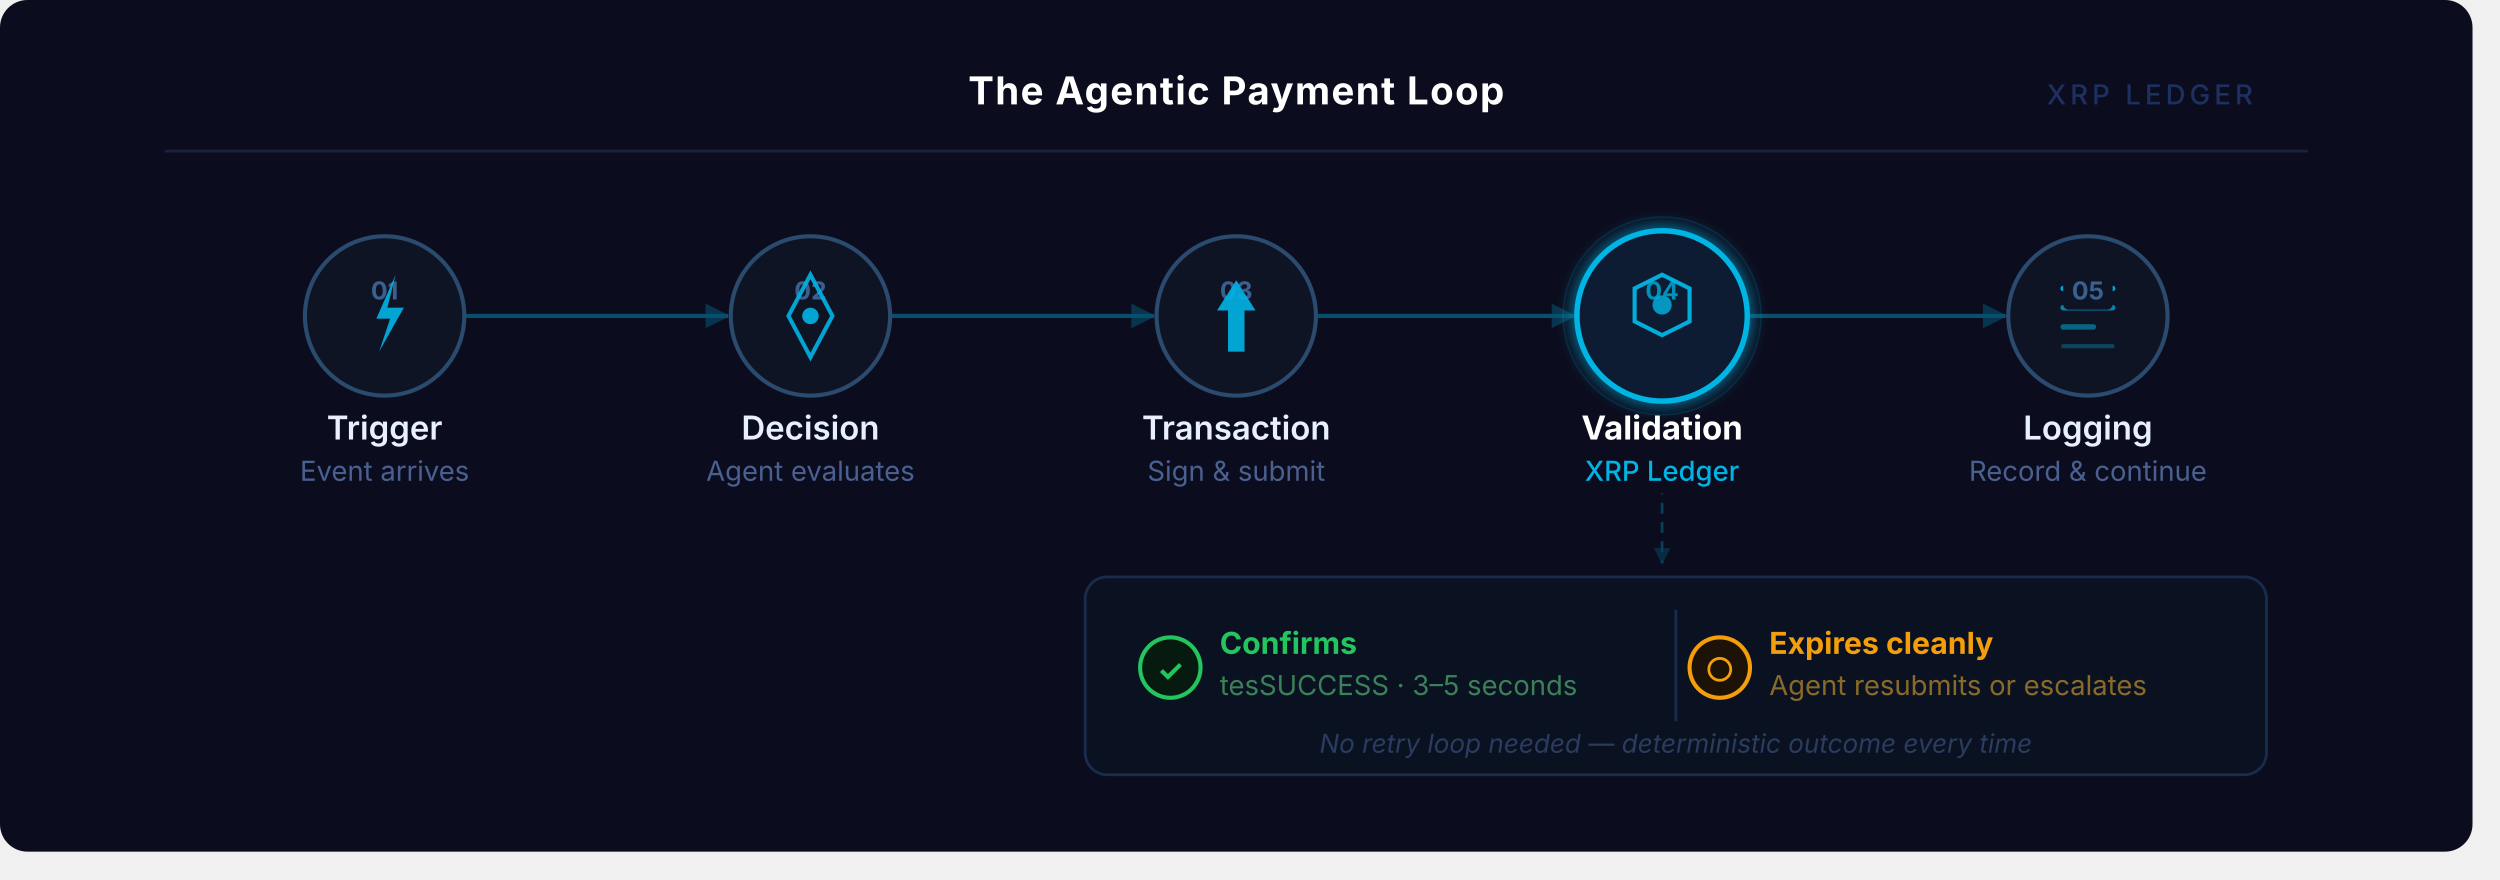
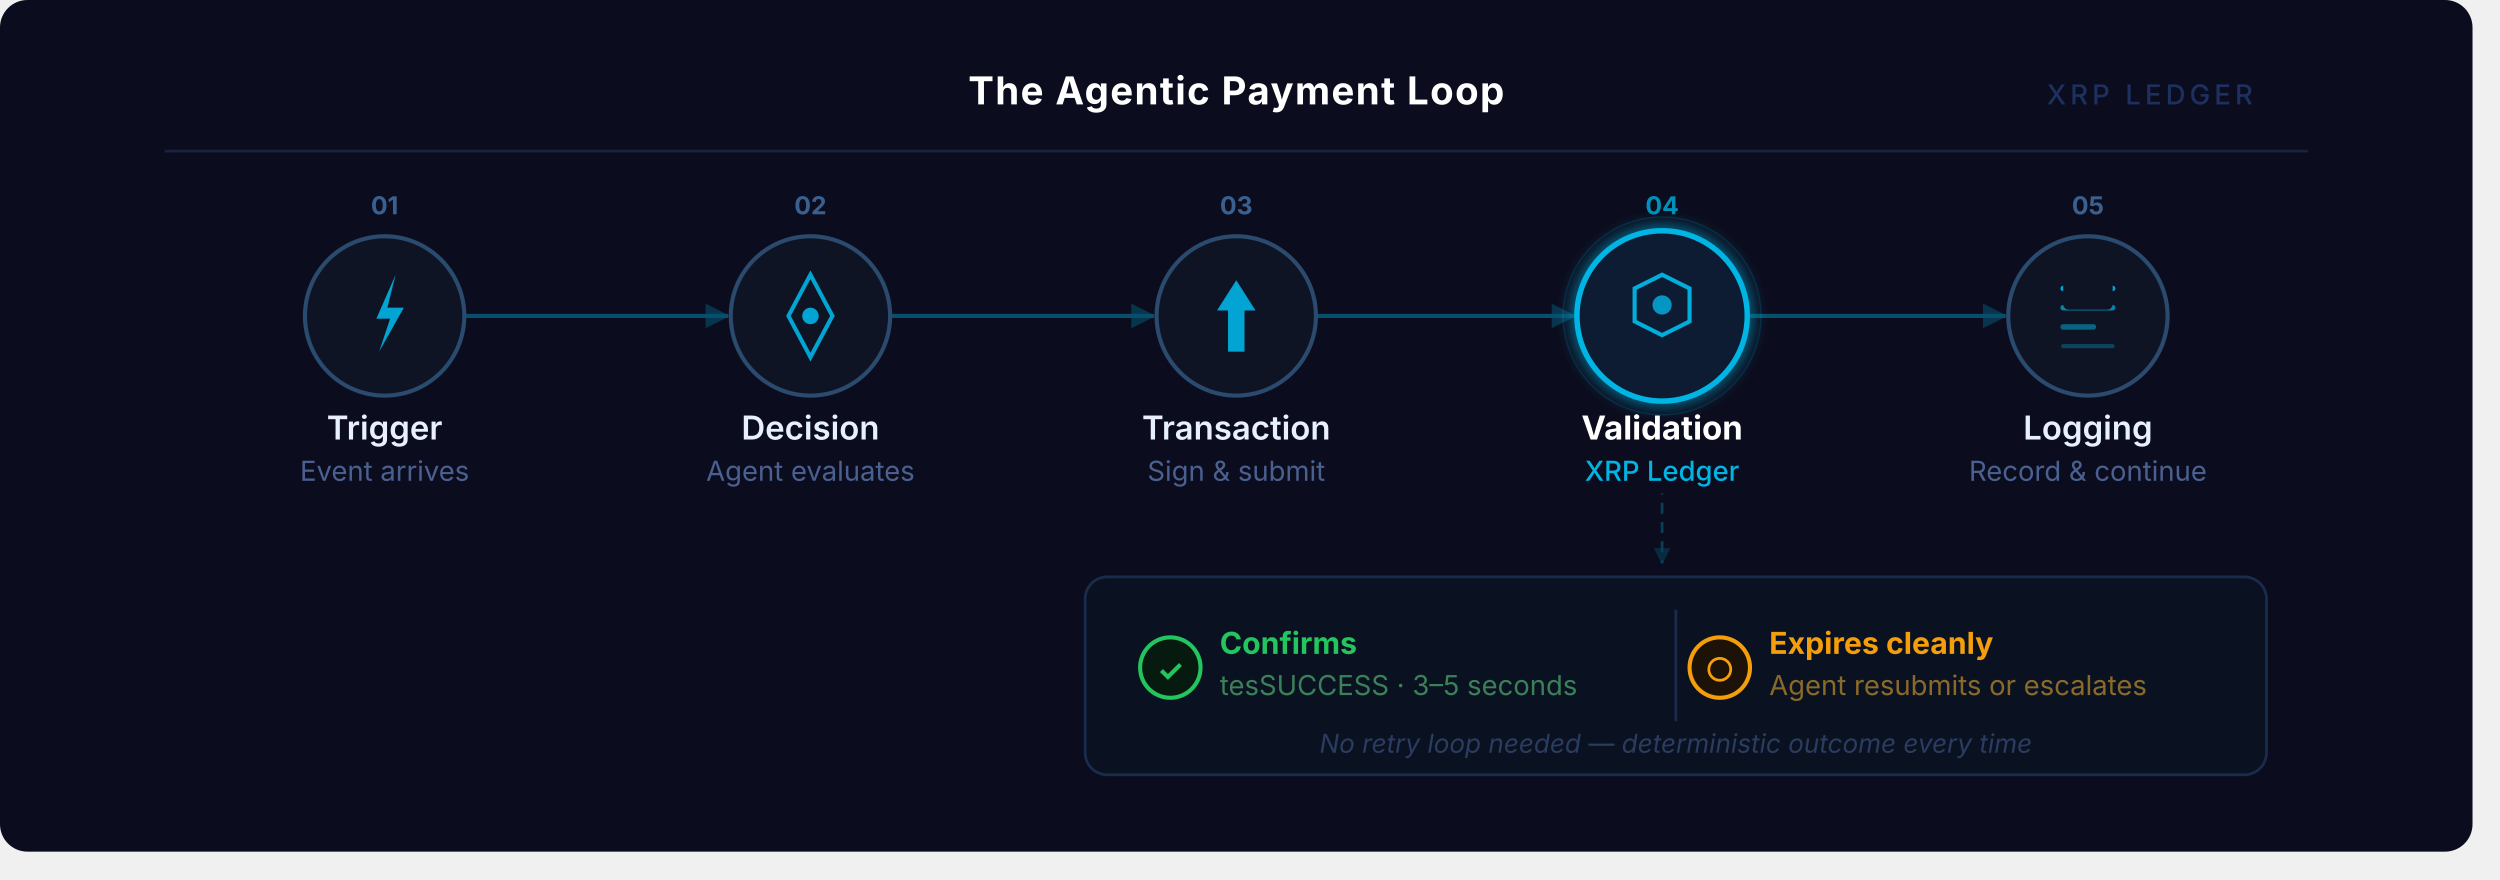
<svg xmlns="http://www.w3.org/2000/svg" viewBox="0 0 910 320" role="img" font-family="'Inter','Helvetica Neue',Arial,sans-serif" style="">
  <rect width="900" height="310" fill="#0B0D1E" rx="10" style="fill:rgb(11, 13, 30);stroke:none;color:rgb(0, 0, 0);stroke-width:1px;stroke-linecap:butt;stroke-linejoin:miter;opacity:1;font-family:Inter, &quot;Helvetica Neue&quot;, Arial, sans-serif;font-size:16px;font-weight:400;text-anchor:start;dominant-baseline:auto" />
  <line x1="60" y1="55" x2="840" y2="55" stroke="#1A2240" stroke-width="1" style="fill:rgb(0, 0, 0);stroke:rgb(26, 34, 64);color:rgb(0, 0, 0);stroke-width:1px;stroke-linecap:butt;stroke-linejoin:miter;opacity:1;font-family:Inter, &quot;Helvetica Neue&quot;, Arial, sans-serif;font-size:16px;font-weight:400;text-anchor:start;dominant-baseline:auto" />
  <text x="450" y="38" text-anchor="middle" fill="#FFFFFF" font-size="14" font-weight="700" letter-spacing="0.5" style="fill:rgb(255, 255, 255);stroke:none;color:rgb(0, 0, 0);stroke-width:1px;stroke-linecap:butt;stroke-linejoin:miter;opacity:1;font-family:Inter, &quot;Helvetica Neue&quot;, Arial, sans-serif;font-size:14px;font-weight:700;text-anchor:middle;dominant-baseline:auto">The Agentic Payment Loop</text>
  <text x="820" y="38" text-anchor="end" fill="#1D3060" font-size="10" font-weight="500" letter-spacing="1.5" style="fill:rgb(29, 48, 96);stroke:none;color:rgb(0, 0, 0);stroke-width:1px;stroke-linecap:butt;stroke-linejoin:miter;opacity:1;font-family:Inter, &quot;Helvetica Neue&quot;, Arial, sans-serif;font-size:10px;font-weight:500;text-anchor:end;dominant-baseline:auto">XRP LEDGER</text>
  <defs>
    <marker id="ah" markerWidth="7" markerHeight="7" refX="5.5" refY="3.5" orient="auto">
      <polygon points="0 0.5, 6 3.5, 0 6.5" fill="#00B4E4" opacity="0.6" />
    </marker>
    <filter id="glow" x="-40%" y="-40%" width="180%" height="180%">
      <feGaussianBlur stdDeviation="3" result="blur" />
      <feMerge>
        <feMergeNode in="blur" />
        <feMergeNode in="SourceGraphic" />
      </feMerge>
    </filter>
    <mask id="imagine-text-gaps-8e1g16" maskUnits="userSpaceOnUse">
      <rect x="0" y="0" width="910" height="320" fill="white" />
      <rect x="349.939" y="22.238" width="200.123" height="21.203" fill="black" rx="2" />
      <rect x="737.831" y="26.538" width="86.169" height="16.042" fill="black" rx="2" />
      <rect x="130.994" y="98.398" width="18.013" height="14.322" fill="black" rx="2" />
      <rect x="115.894" y="145.958" width="48.212" height="18.623" fill="black" rx="2" />
      <rect x="107.219" y="163.538" width="65.563" height="15.182" fill="black" rx="2" />
      <rect x="285.994" y="98.398" width="18.013" height="14.322" fill="black" rx="2" />
      <rect x="266.123" y="145.958" width="57.754" height="18.623" fill="black" rx="2" />
      <rect x="255.21" y="163.538" width="79.52" height="15.551" fill="black" rx="2" />
      <rect x="440.994" y="98.398" width="18.013" height="14.322" fill="black" rx="2" />
      <rect x="412.555" y="145.958" width="74.89" height="18.623" fill="black" rx="2" />
      <rect x="414.887" y="163.538" width="70.227" height="15.551" fill="black" rx="2" />
      <rect x="595.994" y="98.398" width="18.013" height="14.322" fill="black" rx="2" />
      <rect x="572.927" y="145.958" width="64.061" height="18.623" fill="black" rx="2" />
      <rect x="573.284" y="163.538" width="63.502" height="16.042" fill="black" rx="2" />
      <rect x="417.793" y="235.678" width="17.442" height="16.902" fill="black" rx="2" />
      <rect x="440" y="225.678" width="56.249" height="16.902" fill="black" rx="2" />
      <rect x="440" y="241.538" width="133.878" height="15.182" fill="black" rx="2" />
      <rect x="618.371" y="234.818" width="15.258" height="17.762" fill="black" rx="2" />
      <rect x="640" y="225.678" width="86.818" height="16.902" fill="black" rx="2" />
      <rect x="639.94" y="241.538" width="137.835" height="15.551" fill="black" rx="2" />
      <rect x="483.596" y="262.538" width="252.807" height="15.446" fill="black" rx="2" />
      <rect x="750.994" y="98.398" width="18.013" height="14.322" fill="black" rx="2" />
      <rect x="732.668" y="145.958" width="54.663" height="18.623" fill="black" rx="2" />
      <rect x="714.619" y="163.538" width="90.763" height="15.182" fill="black" rx="2" />
    </mask>
  </defs>
  <line x1="169" y1="115" x2="265" y2="115" stroke="#00B4E4" stroke-width="1.5" opacity="0.4" marker-end="url(#ah)" style="fill:rgb(0, 0, 0);stroke:rgb(0, 180, 228);color:rgb(0, 0, 0);stroke-width:1.5px;stroke-linecap:butt;stroke-linejoin:miter;opacity:0.4;font-family:Inter, &quot;Helvetica Neue&quot;, Arial, sans-serif;font-size:16px;font-weight:400;text-anchor:start;dominant-baseline:auto" />
  <line x1="324" y1="115" x2="420" y2="115" stroke="#00B4E4" stroke-width="1.5" opacity="0.4" marker-end="url(#ah)" style="fill:rgb(0, 0, 0);stroke:rgb(0, 180, 228);color:rgb(0, 0, 0);stroke-width:1.5px;stroke-linecap:butt;stroke-linejoin:miter;opacity:0.4;font-family:Inter, &quot;Helvetica Neue&quot;, Arial, sans-serif;font-size:16px;font-weight:400;text-anchor:start;dominant-baseline:auto" />
  <line x1="479" y1="115" x2="573" y2="115" stroke="#00B4E4" stroke-width="1.5" opacity="0.4" marker-end="url(#ah)" style="fill:rgb(0, 0, 0);stroke:rgb(0, 180, 228);color:rgb(0, 0, 0);stroke-width:1.5px;stroke-linecap:butt;stroke-linejoin:miter;opacity:0.4;font-family:Inter, &quot;Helvetica Neue&quot;, Arial, sans-serif;font-size:16px;font-weight:400;text-anchor:start;dominant-baseline:auto" />
  <line x1="637" y1="115" x2="730" y2="115" stroke="#00B4E4" stroke-width="1.5" opacity="0.4" marker-end="url(#ah)" style="fill:rgb(0, 0, 0);stroke:rgb(0, 180, 228);color:rgb(0, 0, 0);stroke-width:1.5px;stroke-linecap:butt;stroke-linejoin:miter;opacity:0.4;font-family:Inter, &quot;Helvetica Neue&quot;, Arial, sans-serif;font-size:16px;font-weight:400;text-anchor:start;dominant-baseline:auto" />
  <circle cx="140" cy="115" r="29" fill="#0F1425" stroke="#2A4A6E" stroke-width="1.5" style="fill:rgb(15, 20, 37);stroke:rgb(42, 74, 110);color:rgb(0, 0, 0);stroke-width:1.5px;stroke-linecap:butt;stroke-linejoin:miter;opacity:1;font-family:Inter, &quot;Helvetica Neue&quot;, Arial, sans-serif;font-size:16px;font-weight:400;text-anchor:start;dominant-baseline:auto" />
-   <text x="140" y="109" text-anchor="middle" fill="#3A6090" font-size="9" font-weight="700" style="fill:rgb(58, 96, 144);stroke:none;color:rgb(0, 0, 0);stroke-width:1px;stroke-linecap:butt;stroke-linejoin:miter;opacity:1;font-family:Inter, &quot;Helvetica Neue&quot;, Arial, sans-serif;font-size:9px;font-weight:700;text-anchor:middle;dominant-baseline:auto">01</text>
+   <text x="140" y="78" text-anchor="middle" fill="#3A6090" font-size="9" font-weight="700" style="fill:rgb(58, 96, 144);stroke:none;color:rgb(0, 0, 0);stroke-width:1px;stroke-linecap:butt;stroke-linejoin:miter;opacity:1;font-family:Inter, &quot;Helvetica Neue&quot;, Arial, sans-serif;font-size:9px;font-weight:700;text-anchor:middle;dominant-baseline:auto">01</text>
  <path d="M144,100 L137,116 L142,116 L138,128 L147,112 L141,112 Z" fill="#00B4E4" opacity="0.9" style="fill:rgb(0, 180, 228);stroke:none;color:rgb(0, 0, 0);stroke-width:1px;stroke-linecap:butt;stroke-linejoin:miter;opacity:0.9;font-family:Inter, &quot;Helvetica Neue&quot;, Arial, sans-serif;font-size:16px;font-weight:400;text-anchor:start;dominant-baseline:auto" />
  <text x="140" y="160" text-anchor="middle" fill="#E8F0FF" font-size="12" font-weight="600" style="fill:rgb(232, 240, 255);stroke:none;color:rgb(0, 0, 0);stroke-width:1px;stroke-linecap:butt;stroke-linejoin:miter;opacity:1;font-family:Inter, &quot;Helvetica Neue&quot;, Arial, sans-serif;font-size:12px;font-weight:600;text-anchor:middle;dominant-baseline:auto">Trigger</text>
  <text x="140" y="175" text-anchor="middle" fill="#4A6090" font-size="10" style="fill:rgb(74, 96, 144);stroke:none;color:rgb(0, 0, 0);stroke-width:1px;stroke-linecap:butt;stroke-linejoin:miter;opacity:1;font-family:Inter, &quot;Helvetica Neue&quot;, Arial, sans-serif;font-size:10px;font-weight:400;text-anchor:middle;dominant-baseline:auto">Event arrives</text>
  <circle cx="295" cy="115" r="29" fill="#0F1425" stroke="#2A4A6E" stroke-width="1.5" style="fill:rgb(15, 20, 37);stroke:rgb(42, 74, 110);color:rgb(0, 0, 0);stroke-width:1.5px;stroke-linecap:butt;stroke-linejoin:miter;opacity:1;font-family:Inter, &quot;Helvetica Neue&quot;, Arial, sans-serif;font-size:16px;font-weight:400;text-anchor:start;dominant-baseline:auto" />
-   <text x="295" y="109" text-anchor="middle" fill="#3A6090" font-size="9" font-weight="700" style="fill:rgb(58, 96, 144);stroke:none;color:rgb(0, 0, 0);stroke-width:1px;stroke-linecap:butt;stroke-linejoin:miter;opacity:1;font-family:Inter, &quot;Helvetica Neue&quot;, Arial, sans-serif;font-size:9px;font-weight:700;text-anchor:middle;dominant-baseline:auto">02</text>
+   <text x="295" y="78" text-anchor="middle" fill="#3A6090" font-size="9" font-weight="700" style="fill:rgb(58, 96, 144);stroke:none;color:rgb(0, 0, 0);stroke-width:1px;stroke-linecap:butt;stroke-linejoin:miter;opacity:1;font-family:Inter, &quot;Helvetica Neue&quot;, Arial, sans-serif;font-size:9px;font-weight:700;text-anchor:middle;dominant-baseline:auto">02</text>
  <polygon points="295,100 303,115 295,130 287,115" fill="none" stroke="#00B4E4" stroke-width="1.5" opacity="0.9" style="fill:none;stroke:rgb(0, 180, 228);color:rgb(0, 0, 0);stroke-width:1.5px;stroke-linecap:butt;stroke-linejoin:miter;opacity:0.9;font-family:Inter, &quot;Helvetica Neue&quot;, Arial, sans-serif;font-size:16px;font-weight:400;text-anchor:start;dominant-baseline:auto" />
  <circle cx="295" cy="115" r="3" fill="#00B4E4" opacity="0.9" style="fill:rgb(0, 180, 228);stroke:none;color:rgb(0, 0, 0);stroke-width:1px;stroke-linecap:butt;stroke-linejoin:miter;opacity:0.9;font-family:Inter, &quot;Helvetica Neue&quot;, Arial, sans-serif;font-size:16px;font-weight:400;text-anchor:start;dominant-baseline:auto" />
  <text x="295" y="160" text-anchor="middle" fill="#E8F0FF" font-size="12" font-weight="600" style="fill:rgb(232, 240, 255);stroke:none;color:rgb(0, 0, 0);stroke-width:1px;stroke-linecap:butt;stroke-linejoin:miter;opacity:1;font-family:Inter, &quot;Helvetica Neue&quot;, Arial, sans-serif;font-size:12px;font-weight:600;text-anchor:middle;dominant-baseline:auto">Decision</text>
  <text x="295" y="175" text-anchor="middle" fill="#4A6090" font-size="10" style="fill:rgb(74, 96, 144);stroke:none;color:rgb(0, 0, 0);stroke-width:1px;stroke-linecap:butt;stroke-linejoin:miter;opacity:1;font-family:Inter, &quot;Helvetica Neue&quot;, Arial, sans-serif;font-size:10px;font-weight:400;text-anchor:middle;dominant-baseline:auto">Agent evaluates</text>
  <circle cx="450" cy="115" r="29" fill="#0F1425" stroke="#2A4A6E" stroke-width="1.5" style="fill:rgb(15, 20, 37);stroke:rgb(42, 74, 110);color:rgb(0, 0, 0);stroke-width:1.5px;stroke-linecap:butt;stroke-linejoin:miter;opacity:1;font-family:Inter, &quot;Helvetica Neue&quot;, Arial, sans-serif;font-size:16px;font-weight:400;text-anchor:start;dominant-baseline:auto" />
-   <text x="450" y="109" text-anchor="middle" fill="#3A6090" font-size="9" font-weight="700" style="fill:rgb(58, 96, 144);stroke:none;color:rgb(0, 0, 0);stroke-width:1px;stroke-linecap:butt;stroke-linejoin:miter;opacity:1;font-family:Inter, &quot;Helvetica Neue&quot;, Arial, sans-serif;font-size:9px;font-weight:700;text-anchor:middle;dominant-baseline:auto">03</text>
+   <text x="450" y="78" text-anchor="middle" fill="#3A6090" font-size="9" font-weight="700" style="fill:rgb(58, 96, 144);stroke:none;color:rgb(0, 0, 0);stroke-width:1px;stroke-linecap:butt;stroke-linejoin:miter;opacity:1;font-family:Inter, &quot;Helvetica Neue&quot;, Arial, sans-serif;font-size:9px;font-weight:700;text-anchor:middle;dominant-baseline:auto">03</text>
  <path d="M450,102 L443,113 L447,113 L447,128 L453,128 L453,113 L457,113 Z" fill="#00B4E4" opacity="0.9" style="fill:rgb(0, 180, 228);stroke:none;color:rgb(0, 0, 0);stroke-width:1px;stroke-linecap:butt;stroke-linejoin:miter;opacity:0.9;font-family:Inter, &quot;Helvetica Neue&quot;, Arial, sans-serif;font-size:16px;font-weight:400;text-anchor:start;dominant-baseline:auto" />
  <text x="450" y="160" text-anchor="middle" fill="#E8F0FF" font-size="12" font-weight="600" style="fill:rgb(232, 240, 255);stroke:none;color:rgb(0, 0, 0);stroke-width:1px;stroke-linecap:butt;stroke-linejoin:miter;opacity:1;font-family:Inter, &quot;Helvetica Neue&quot;, Arial, sans-serif;font-size:12px;font-weight:600;text-anchor:middle;dominant-baseline:auto">Transaction</text>
  <text x="450" y="175" text-anchor="middle" fill="#4A6090" font-size="10" style="fill:rgb(74, 96, 144);stroke:none;color:rgb(0, 0, 0);stroke-width:1px;stroke-linecap:butt;stroke-linejoin:miter;opacity:1;font-family:Inter, &quot;Helvetica Neue&quot;, Arial, sans-serif;font-size:10px;font-weight:400;text-anchor:middle;dominant-baseline:auto">Sign &amp; submit</text>
  <circle cx="605" cy="115" r="36" fill="none" stroke="#00B4E4" stroke-width="0.5" opacity="0.15" style="fill:none;stroke:rgb(0, 180, 228);color:rgb(0, 0, 0);stroke-width:0.5px;stroke-linecap:butt;stroke-linejoin:miter;opacity:0.15;font-family:Inter, &quot;Helvetica Neue&quot;, Arial, sans-serif;font-size:16px;font-weight:400;text-anchor:start;dominant-baseline:auto" />
  <circle cx="605" cy="115" r="31" fill="#091C30" stroke="#00B4E4" stroke-width="2" filter="url(#glow)" style="fill:rgb(9, 28, 48);stroke:rgb(0, 180, 228);color:rgb(0, 0, 0);stroke-width:2px;stroke-linecap:butt;stroke-linejoin:miter;opacity:1;font-family:Inter, &quot;Helvetica Neue&quot;, Arial, sans-serif;font-size:16px;font-weight:400;text-anchor:start;dominant-baseline:auto" />
-   <text x="605" y="109" text-anchor="middle" fill="#0090B8" font-size="9" font-weight="700" style="fill:rgb(0, 144, 184);stroke:none;color:rgb(0, 0, 0);stroke-width:1px;stroke-linecap:butt;stroke-linejoin:miter;opacity:1;font-family:Inter, &quot;Helvetica Neue&quot;, Arial, sans-serif;font-size:9px;font-weight:700;text-anchor:middle;dominant-baseline:auto">04</text>
+   <text x="605" y="78" text-anchor="middle" fill="#0090B8" font-size="9" font-weight="700" style="fill:rgb(0, 144, 184);stroke:none;color:rgb(0, 0, 0);stroke-width:1px;stroke-linecap:butt;stroke-linejoin:miter;opacity:1;font-family:Inter, &quot;Helvetica Neue&quot;, Arial, sans-serif;font-size:9px;font-weight:700;text-anchor:middle;dominant-baseline:auto">04</text>
  <polygon points="605,100 615,105 615,117 605,122 595,117 595,105" fill="none" stroke="#00B4E4" stroke-width="1.5" opacity="0.95" style="fill:none;stroke:rgb(0, 180, 228);color:rgb(0, 0, 0);stroke-width:1.5px;stroke-linecap:butt;stroke-linejoin:miter;opacity:0.95;font-family:Inter, &quot;Helvetica Neue&quot;, Arial, sans-serif;font-size:16px;font-weight:400;text-anchor:start;dominant-baseline:auto" />
  <circle cx="605" cy="111" r="3.5" fill="#00B4E4" opacity="0.8" style="fill:rgb(0, 180, 228);stroke:none;color:rgb(0, 0, 0);stroke-width:1px;stroke-linecap:butt;stroke-linejoin:miter;opacity:0.8;font-family:Inter, &quot;Helvetica Neue&quot;, Arial, sans-serif;font-size:16px;font-weight:400;text-anchor:start;dominant-baseline:auto" />
  <text x="605" y="160" text-anchor="middle" fill="#FFFFFF" font-size="12" font-weight="700" style="fill:rgb(255, 255, 255);stroke:none;color:rgb(0, 0, 0);stroke-width:1px;stroke-linecap:butt;stroke-linejoin:miter;opacity:1;font-family:Inter, &quot;Helvetica Neue&quot;, Arial, sans-serif;font-size:12px;font-weight:700;text-anchor:middle;dominant-baseline:auto">Validation</text>
  <text x="605" y="175" text-anchor="middle" fill="#00B4E4" font-size="10" font-weight="500" style="fill:rgb(0, 180, 228);stroke:none;color:rgb(0, 0, 0);stroke-width:1px;stroke-linecap:butt;stroke-linejoin:miter;opacity:1;font-family:Inter, &quot;Helvetica Neue&quot;, Arial, sans-serif;font-size:10px;font-weight:500;text-anchor:middle;dominant-baseline:auto">XRP Ledger</text>
  <line x1="605" y1="148" x2="605" y2="205" stroke="#00B4E4" stroke-width="1" stroke-dasharray="4,3" opacity="0.3" marker-end="url(#ah)" mask="url(#imagine-text-gaps-8e1g16)" style="fill:rgb(0, 0, 0);stroke:rgb(0, 180, 228);color:rgb(0, 0, 0);stroke-width:1px;stroke-dasharray:4px, 3px;stroke-linecap:butt;stroke-linejoin:miter;opacity:0.3;font-family:Inter, &quot;Helvetica Neue&quot;, Arial, sans-serif;font-size:16px;font-weight:400;text-anchor:start;dominant-baseline:auto" />
  <rect x="395" y="210" width="430" height="72" rx="8" fill="#0A1120" stroke="#1A2C4E" stroke-width="1" style="fill:rgb(10, 17, 32);stroke:rgb(26, 44, 78);color:rgb(0, 0, 0);stroke-width:1px;stroke-linecap:butt;stroke-linejoin:miter;opacity:1;font-family:Inter, &quot;Helvetica Neue&quot;, Arial, sans-serif;font-size:16px;font-weight:400;text-anchor:start;dominant-baseline:auto" />
  <line x1="610" y1="222" x2="610" y2="274" stroke="#1A2C4E" stroke-width="1" mask="url(#imagine-text-gaps-8e1g16)" style="fill:rgb(0, 0, 0);stroke:rgb(26, 44, 78);color:rgb(0, 0, 0);stroke-width:1px;stroke-linecap:butt;stroke-linejoin:miter;opacity:1;font-family:Inter, &quot;Helvetica Neue&quot;, Arial, sans-serif;font-size:16px;font-weight:400;text-anchor:start;dominant-baseline:auto" />
  <circle cx="426" cy="243" r="11" fill="#071A10" stroke="#22C55E" stroke-width="1.5" style="fill:rgb(7, 26, 16);stroke:rgb(34, 197, 94);color:rgb(0, 0, 0);stroke-width:1.5px;stroke-linecap:butt;stroke-linejoin:miter;opacity:1;font-family:Inter, &quot;Helvetica Neue&quot;, Arial, sans-serif;font-size:16px;font-weight:400;text-anchor:start;dominant-baseline:auto" />
  <text x="426" y="248" text-anchor="middle" fill="#22C55E" font-size="11" font-weight="700" style="fill:rgb(34, 197, 94);stroke:none;color:rgb(0, 0, 0);stroke-width:1px;stroke-linecap:butt;stroke-linejoin:miter;opacity:1;font-family:Inter, &quot;Helvetica Neue&quot;, Arial, sans-serif;font-size:11px;font-weight:700;text-anchor:middle;dominant-baseline:auto">✓</text>
  <text x="444" y="238" fill="#22C55E" font-size="11" font-weight="700" style="fill:rgb(34, 197, 94);stroke:none;color:rgb(0, 0, 0);stroke-width:1px;stroke-linecap:butt;stroke-linejoin:miter;opacity:1;font-family:Inter, &quot;Helvetica Neue&quot;, Arial, sans-serif;font-size:11px;font-weight:700;text-anchor:start;dominant-baseline:auto">Confirms</text>
  <text x="444" y="253" fill="#3A8058" font-size="10" style="fill:rgb(58, 128, 88);stroke:none;color:rgb(0, 0, 0);stroke-width:1px;stroke-linecap:butt;stroke-linejoin:miter;opacity:1;font-family:Inter, &quot;Helvetica Neue&quot;, Arial, sans-serif;font-size:10px;font-weight:400;text-anchor:start;dominant-baseline:auto">tesSUCCESS · 3–5 seconds</text>
  <circle cx="626" cy="243" r="11" fill="#1C1208" stroke="#F59E0B" stroke-width="1.5" style="fill:rgb(28, 18, 8);stroke:rgb(245, 158, 11);color:rgb(0, 0, 0);stroke-width:1.5px;stroke-linecap:butt;stroke-linejoin:miter;opacity:1;font-family:Inter, &quot;Helvetica Neue&quot;, Arial, sans-serif;font-size:16px;font-weight:400;text-anchor:start;dominant-baseline:auto" />
  <text x="626" y="248" text-anchor="middle" fill="#F59E0B" font-size="12" style="fill:rgb(245, 158, 11);stroke:none;color:rgb(0, 0, 0);stroke-width:1px;stroke-linecap:butt;stroke-linejoin:miter;opacity:1;font-family:Inter, &quot;Helvetica Neue&quot;, Arial, sans-serif;font-size:12px;font-weight:400;text-anchor:middle;dominant-baseline:auto">○</text>
  <text x="644" y="238" fill="#F59E0B" font-size="11" font-weight="700" style="fill:rgb(245, 158, 11);stroke:none;color:rgb(0, 0, 0);stroke-width:1px;stroke-linecap:butt;stroke-linejoin:miter;opacity:1;font-family:Inter, &quot;Helvetica Neue&quot;, Arial, sans-serif;font-size:11px;font-weight:700;text-anchor:start;dominant-baseline:auto">Expires cleanly</text>
  <text x="644" y="253" fill="#8A6A28" font-size="10" style="fill:rgb(138, 106, 40);stroke:none;color:rgb(0, 0, 0);stroke-width:1px;stroke-linecap:butt;stroke-linejoin:miter;opacity:1;font-family:Inter, &quot;Helvetica Neue&quot;, Arial, sans-serif;font-size:10px;font-weight:400;text-anchor:start;dominant-baseline:auto">Agent resubmits or escalates</text>
  <text x="610" y="274" text-anchor="middle" fill="#2A3C60" font-size="9.5" font-style="italic" style="fill:rgb(42, 60, 96);stroke:none;color:rgb(0, 0, 0);stroke-width:1px;stroke-linecap:butt;stroke-linejoin:miter;opacity:1;font-family:Inter, &quot;Helvetica Neue&quot;, Arial, sans-serif;font-size:9.5px;font-weight:400;font-style:italic;text-anchor:middle;dominant-baseline:auto">No retry loop needed — deterministic outcome every time</text>
  <circle cx="760" cy="115" r="29" fill="#0F1425" stroke="#2A4A6E" stroke-width="1.5" style="fill:rgb(15, 20, 37);stroke:rgb(42, 74, 110);color:rgb(0, 0, 0);stroke-width:1.5px;stroke-linecap:butt;stroke-linejoin:miter;opacity:1;font-family:Inter, &quot;Helvetica Neue&quot;, Arial, sans-serif;font-size:16px;font-weight:400;text-anchor:start;dominant-baseline:auto" />
-   <text x="760" y="109" text-anchor="middle" fill="#3A6090" font-size="9" font-weight="700" style="fill:rgb(58, 96, 144);stroke:none;color:rgb(0, 0, 0);stroke-width:1px;stroke-linecap:butt;stroke-linejoin:miter;opacity:1;font-family:Inter, &quot;Helvetica Neue&quot;, Arial, sans-serif;font-size:9px;font-weight:700;text-anchor:middle;dominant-baseline:auto">05</text>
+   <text x="760" y="78" text-anchor="middle" fill="#3A6090" font-size="9" font-weight="700" style="fill:rgb(58, 96, 144);stroke:none;color:rgb(0, 0, 0);stroke-width:1px;stroke-linecap:butt;stroke-linejoin:miter;opacity:1;font-family:Inter, &quot;Helvetica Neue&quot;, Arial, sans-serif;font-size:9px;font-weight:700;text-anchor:middle;dominant-baseline:auto">05</text>
  <line x1="751" y1="105" x2="769" y2="105" stroke="#00B4E4" stroke-width="2" stroke-linecap="round" opacity="0.9" mask="url(#imagine-text-gaps-8e1g16)" style="fill:rgb(0, 0, 0);stroke:rgb(0, 180, 228);color:rgb(0, 0, 0);stroke-width:2px;stroke-linecap:round;stroke-linejoin:miter;opacity:0.9;font-family:Inter, &quot;Helvetica Neue&quot;, Arial, sans-serif;font-size:16px;font-weight:400;text-anchor:start;dominant-baseline:auto" />
  <line x1="751" y1="112" x2="769" y2="112" stroke="#00B4E4" stroke-width="2" stroke-linecap="round" opacity="0.7" mask="url(#imagine-text-gaps-8e1g16)" style="fill:rgb(0, 0, 0);stroke:rgb(0, 180, 228);color:rgb(0, 0, 0);stroke-width:2px;stroke-linecap:round;stroke-linejoin:miter;opacity:0.7;font-family:Inter, &quot;Helvetica Neue&quot;, Arial, sans-serif;font-size:16px;font-weight:400;text-anchor:start;dominant-baseline:auto" />
  <line x1="751" y1="119" x2="762" y2="119" stroke="#00B4E4" stroke-width="2" stroke-linecap="round" opacity="0.5" style="fill:rgb(0, 0, 0);stroke:rgb(0, 180, 228);color:rgb(0, 0, 0);stroke-width:2px;stroke-linecap:round;stroke-linejoin:miter;opacity:0.5;font-family:Inter, &quot;Helvetica Neue&quot;, Arial, sans-serif;font-size:16px;font-weight:400;text-anchor:start;dominant-baseline:auto" />
  <line x1="751" y1="126" x2="769" y2="126" stroke="#00B4E4" stroke-width="1.5" stroke-linecap="round" opacity="0.3" style="fill:rgb(0, 0, 0);stroke:rgb(0, 180, 228);color:rgb(0, 0, 0);stroke-width:1.5px;stroke-linecap:round;stroke-linejoin:miter;opacity:0.3;font-family:Inter, &quot;Helvetica Neue&quot;, Arial, sans-serif;font-size:16px;font-weight:400;text-anchor:start;dominant-baseline:auto" />
  <text x="760" y="160" text-anchor="middle" fill="#E8F0FF" font-size="12" font-weight="600" style="fill:rgb(232, 240, 255);stroke:none;color:rgb(0, 0, 0);stroke-width:1px;stroke-linecap:butt;stroke-linejoin:miter;opacity:1;font-family:Inter, &quot;Helvetica Neue&quot;, Arial, sans-serif;font-size:12px;font-weight:600;text-anchor:middle;dominant-baseline:auto">Logging</text>
  <text x="760" y="175" text-anchor="middle" fill="#4A6090" font-size="10" style="fill:rgb(74, 96, 144);stroke:none;color:rgb(0, 0, 0);stroke-width:1px;stroke-linecap:butt;stroke-linejoin:miter;opacity:1;font-family:Inter, &quot;Helvetica Neue&quot;, Arial, sans-serif;font-size:10px;font-weight:400;text-anchor:middle;dominant-baseline:auto">Record &amp; continue</text>
</svg>
